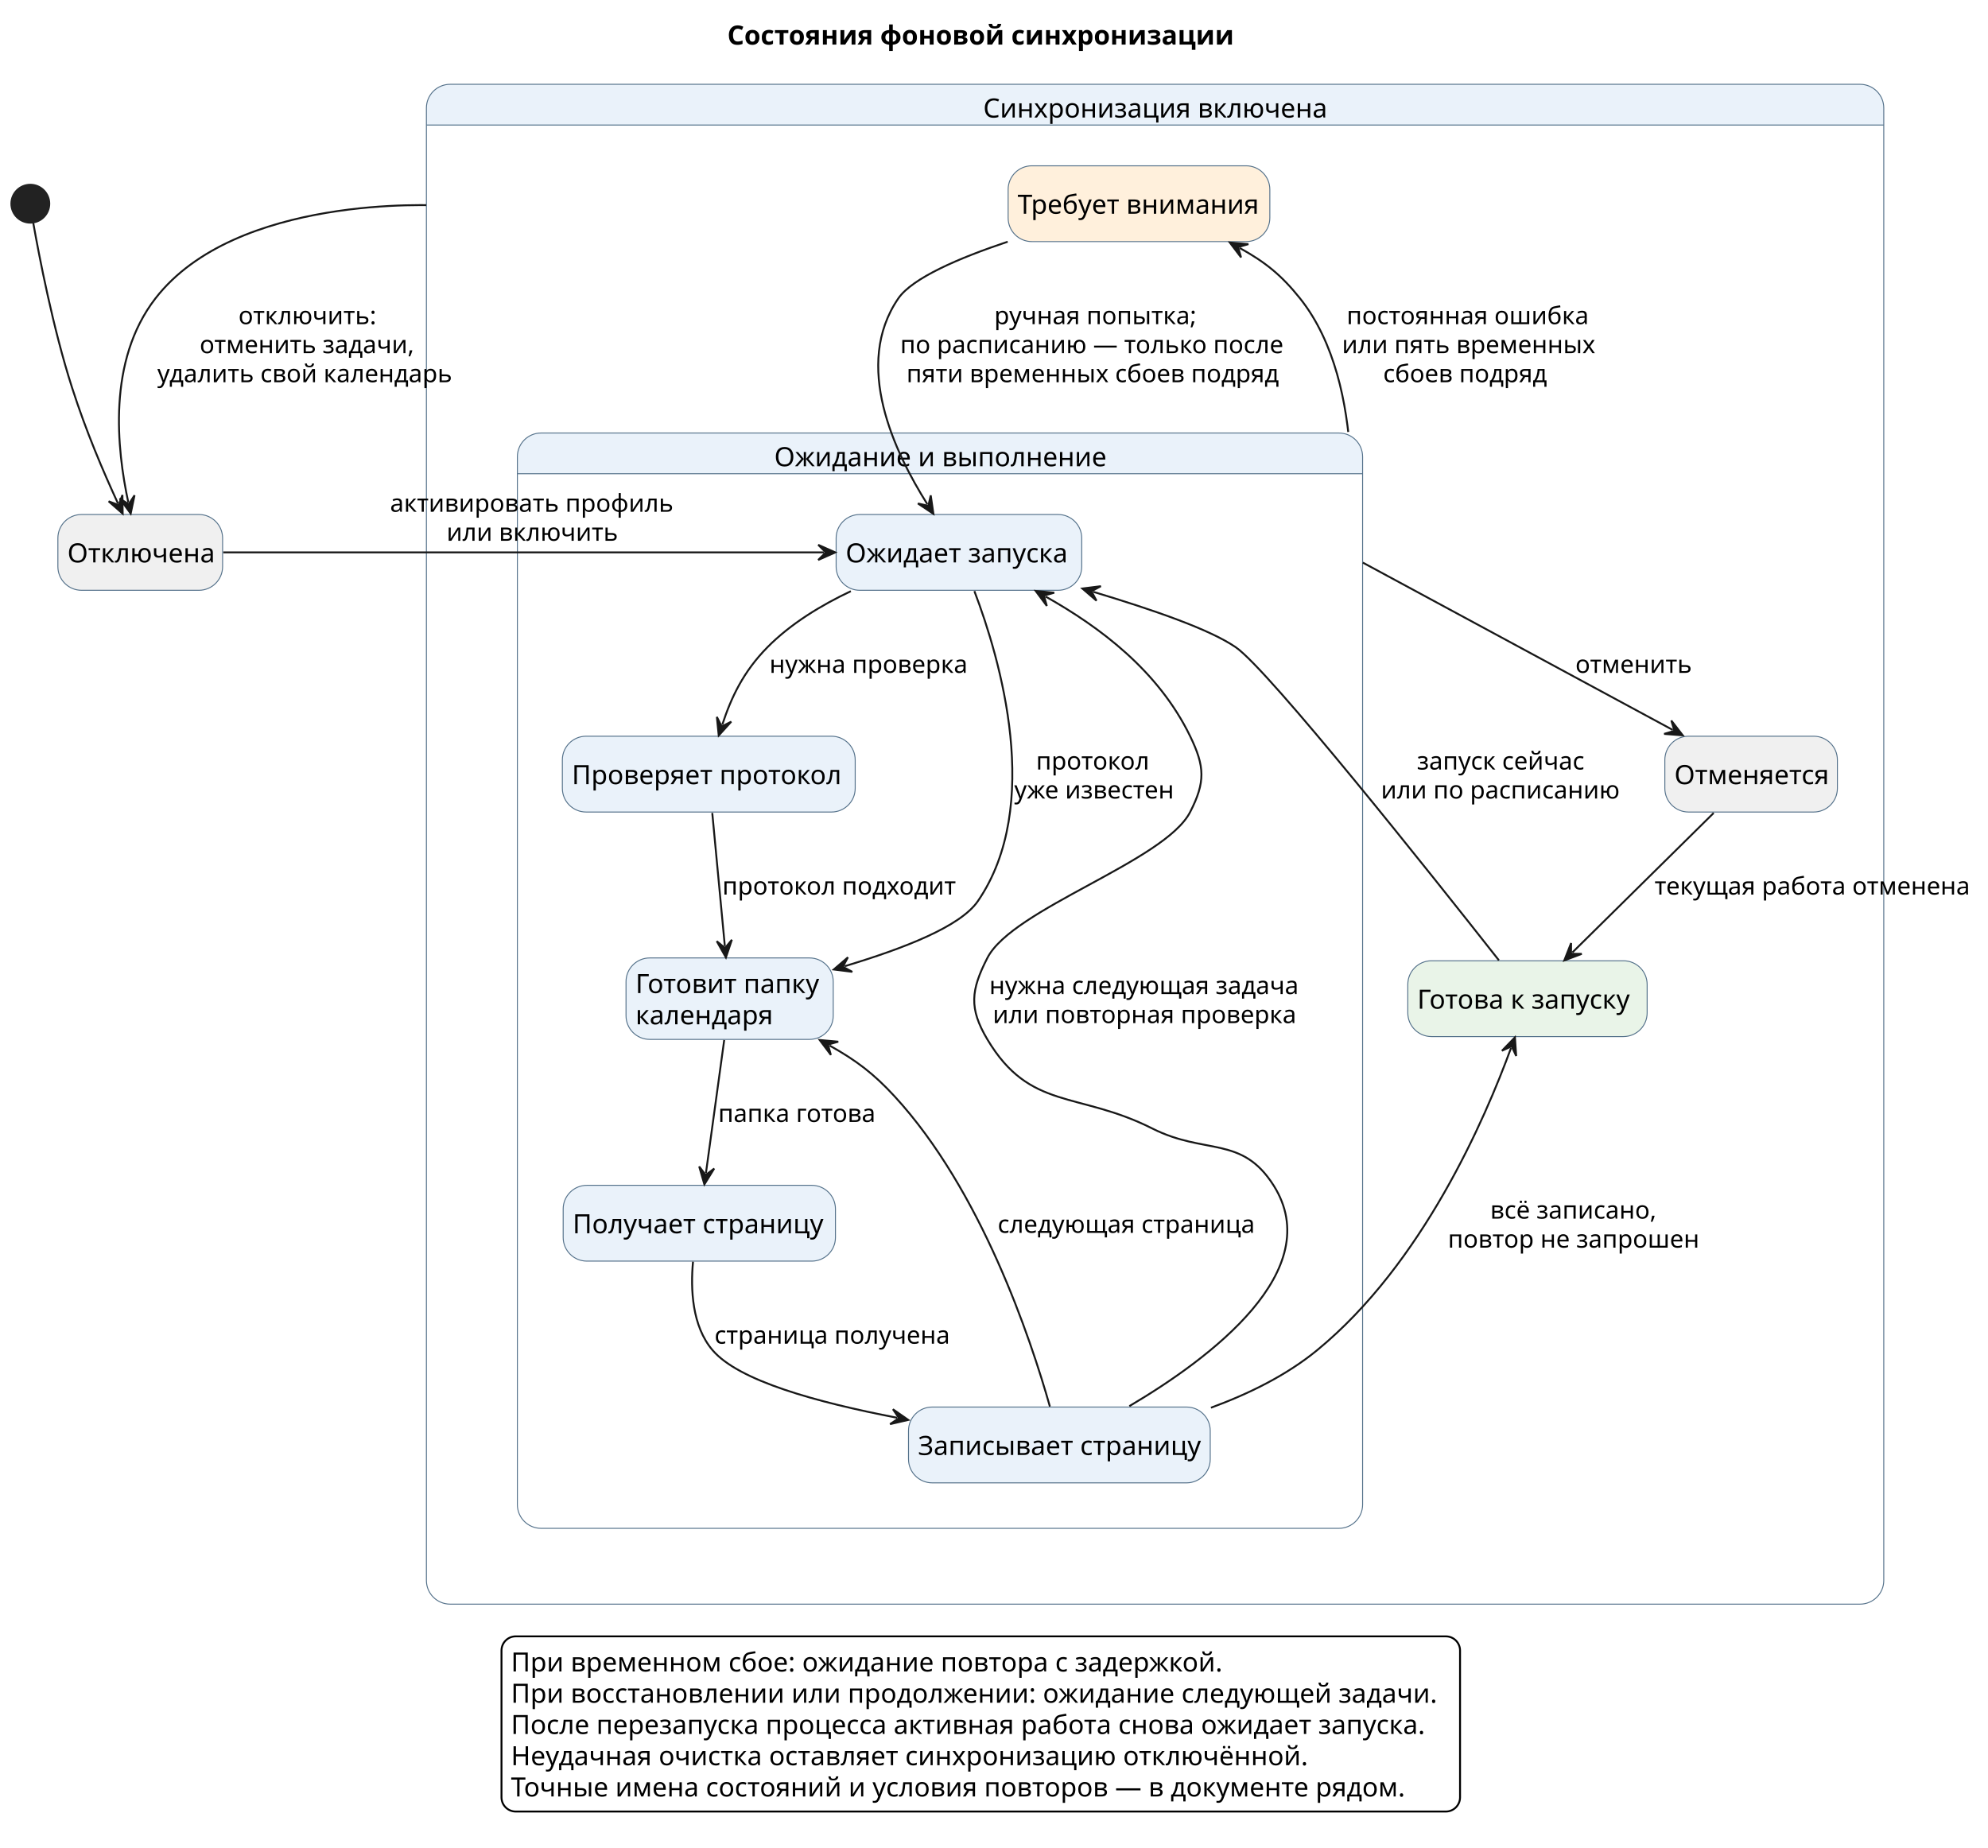
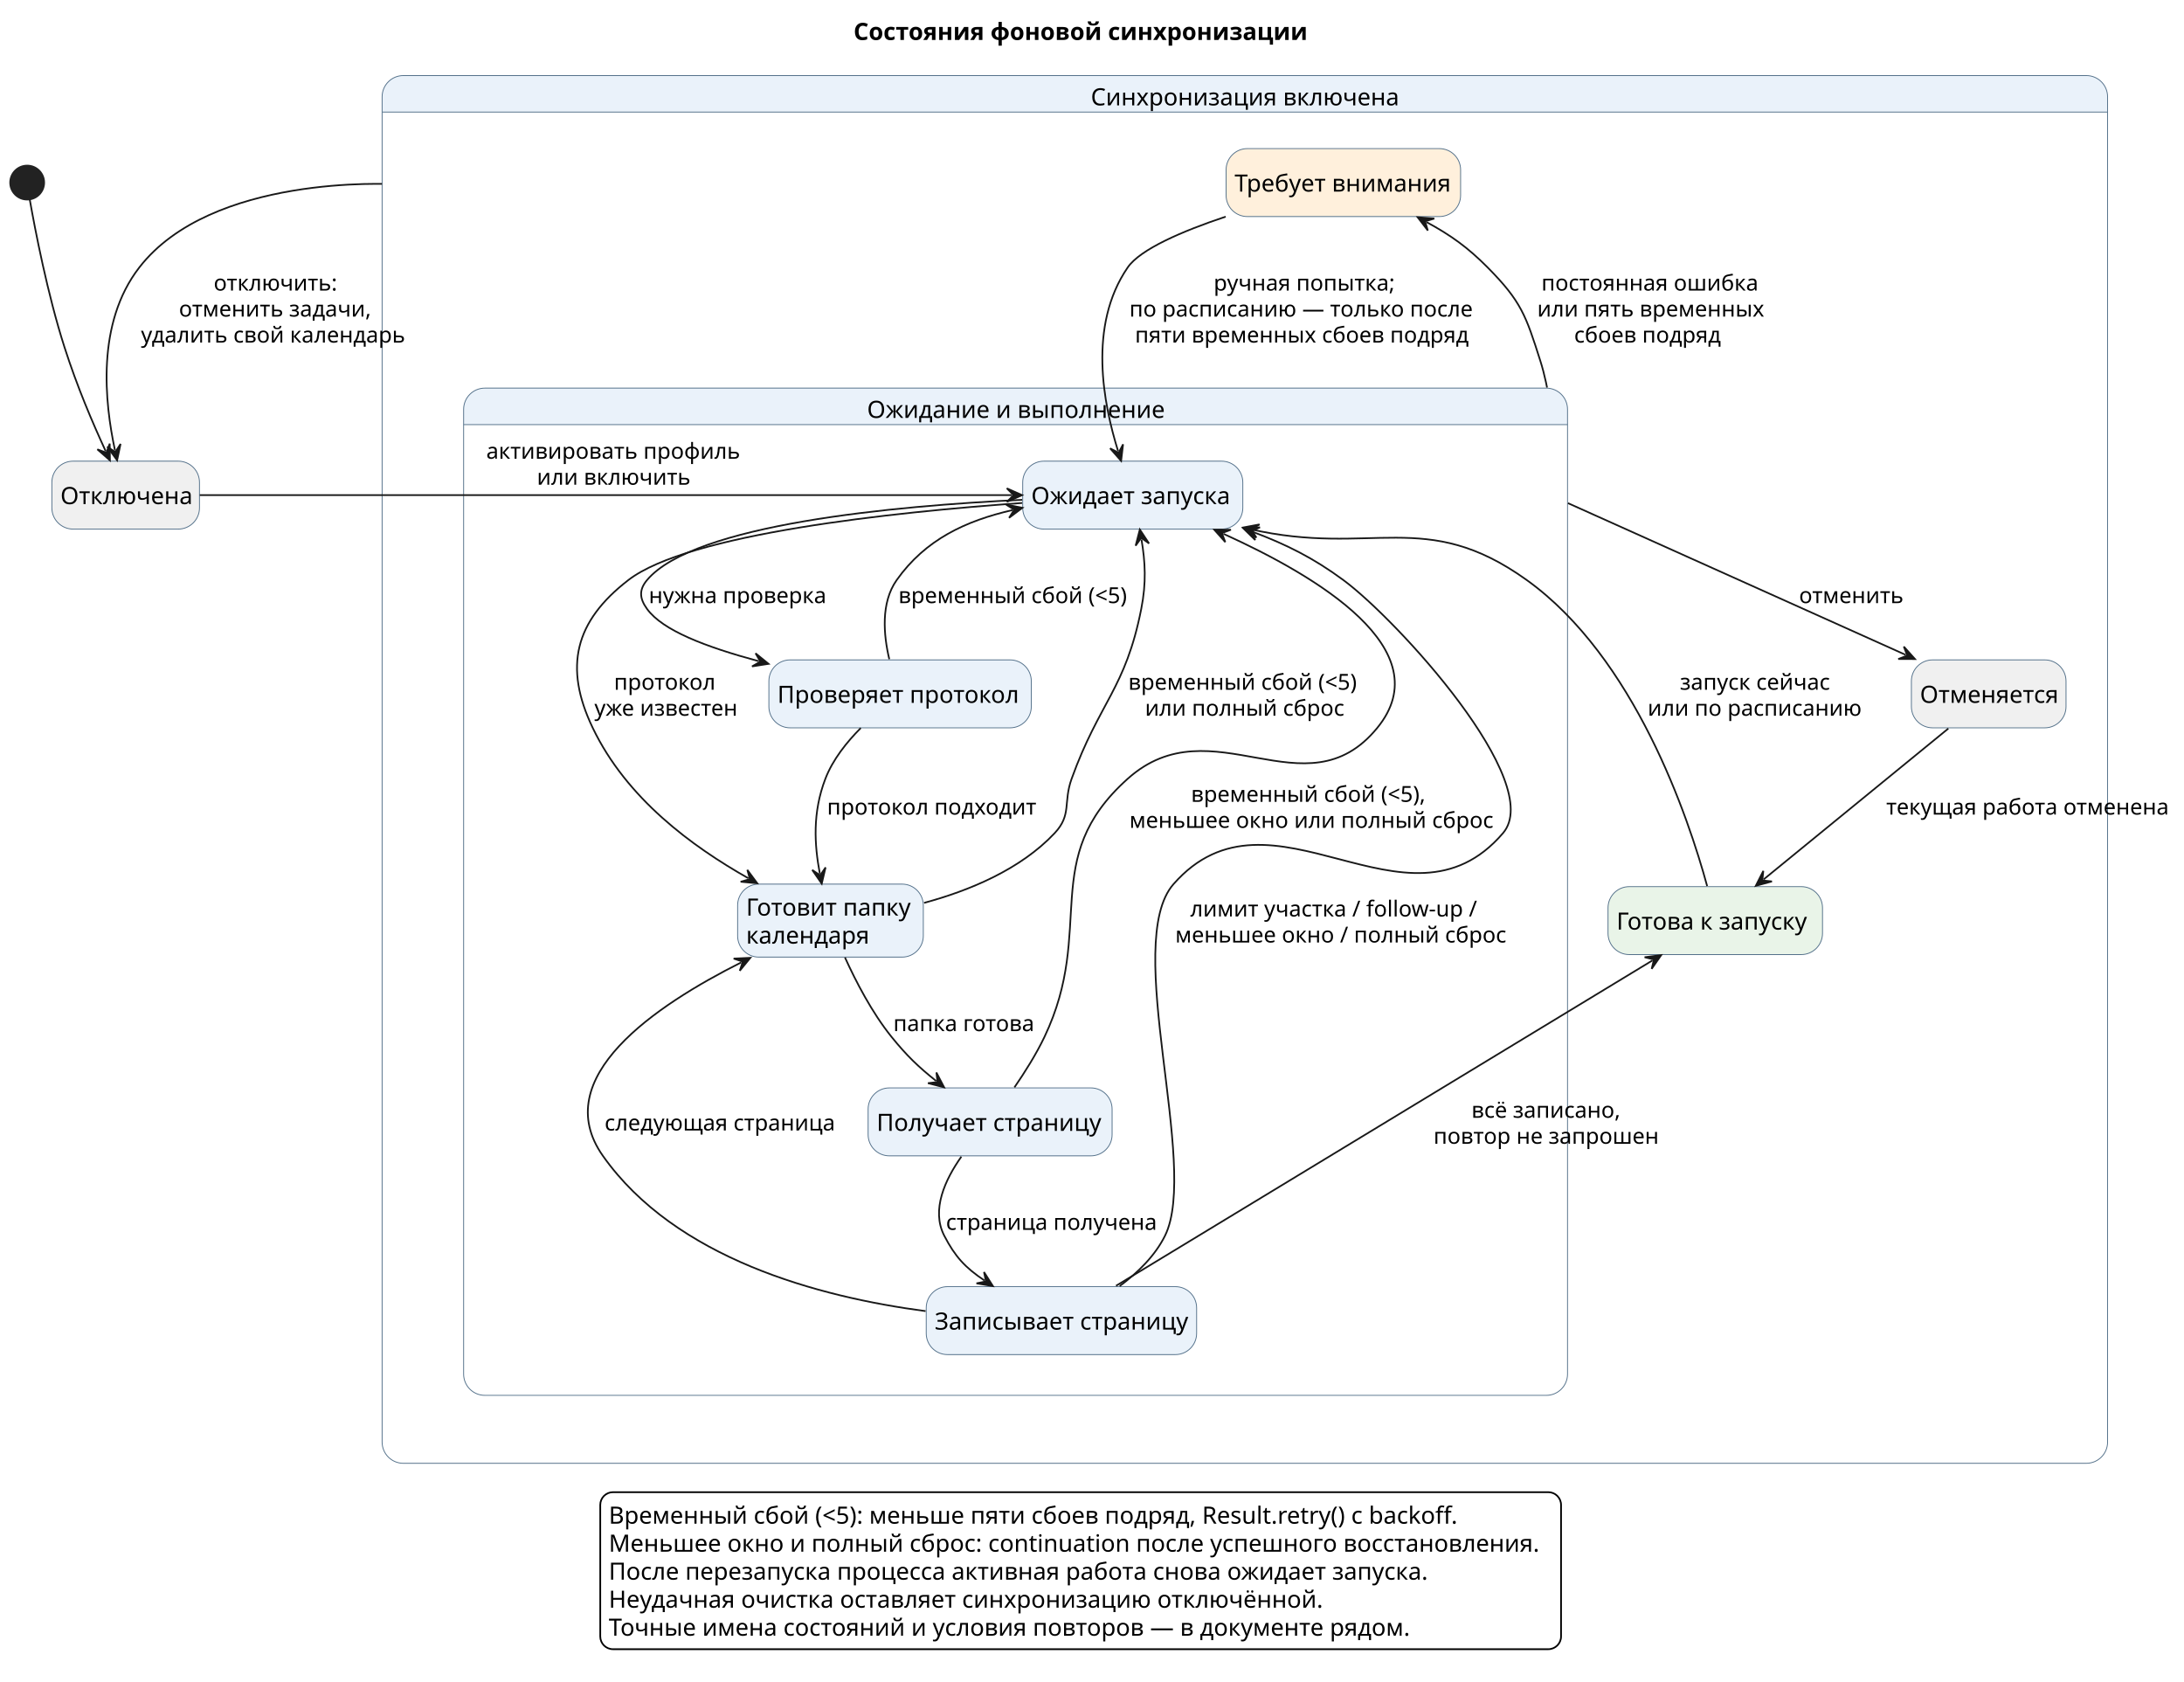
- <svg xmlns="http://www.w3.org/2000/svg" contentStyleType="text/css" data-diagram-type="STATE" height="975px" preserveAspectRatio="none" style="width:1049px;height:975px;background:#FFFFFF;" version="1.1" viewBox="0 0 1049 975" width="1049px" zoomAndPan="magnify">
+ <svg xmlns="http://www.w3.org/2000/svg" contentStyleType="text/css" data-diagram-type="STATE" height="990px" preserveAspectRatio="none" style="width:1286px;height:990px;background:#FFFFFF;" version="1.1" viewBox="0 0 1286 990" width="1286px" zoomAndPan="magnify">
  <defs />
  <g>
    <g class="title" data-source-line="1">
-       <text fill="#000000" font-family="sans-serif" font-size="14" font-weight="bold" lengthAdjust="spacing" textLength="267.483" x="383.777" y="23.535">Состояния фоновой синхронизации</text>
+       <text fill="#000000" font-family="sans-serif" font-size="14" font-weight="bold" lengthAdjust="spacing" textLength="267.483" x="502.577" y="23.535">Состояния фоновой синхронизации</text>
    </g>
    <g class="cluster" data-entity="Enabled" data-source-line="10" data-uid="ent0003" id="cluster_Enabled">
-       <path d="M237.5,44.488 L981.5,44.488 A12.5,12.5 0 0 1 994,56.988 L994,65.977 L225,65.977 L225,56.988 A12.5,12.5 0 0 1 237.5,44.488" fill="#EAF2FA" />
-       <rect fill="none" height="801.98" rx="12.5" ry="12.5" style="stroke:#54718A;stroke-width:0.5;" width="769" x="225" y="44.488" />
-       <line style="stroke:#54718A;stroke-width:0.5;" x1="225" x2="994" y1="65.977" y2="65.977" />
-       <text fill="#000000" font-family="sans-serif" font-size="14" lengthAdjust="spacing" textLength="181.405" x="518.797" y="62.023">Синхронизация включена</text>
+       <path d="M237.5,44.488 L1228.5,44.488 A12.5,12.5 0 0 1 1241,56.988 L1241,65.977 L225,65.977 L225,56.988 A12.5,12.5 0 0 1 237.5,44.488" fill="#EAF2FA" />
+       <rect fill="none" height="816.98" rx="12.5" ry="12.5" style="stroke:#54718A;stroke-width:0.5;" width="1016" x="225" y="44.488" />
+       <line style="stroke:#54718A;stroke-width:0.5;" x1="225" x2="1241" y1="65.977" y2="65.977" />
+       <text fill="#000000" font-family="sans-serif" font-size="14" lengthAdjust="spacing" textLength="181.405" x="642.297" y="62.023">Синхронизация включена</text>
    </g>
    <g class="cluster" data-entity="Active" data-source-line="14" data-uid="ent0007" id="cluster_Active">
-       <path d="M285.5,228.488 L706.5,228.488 A12.5,12.5 0 0 1 719,240.988 L719,249.977 L273,249.977 L273,240.988 A12.5,12.5 0 0 1 285.5,228.488" fill="#EAF2FA" />
-       <rect fill="none" height="577.98" rx="12.5" ry="12.5" style="stroke:#54718A;stroke-width:0.5;" width="446" x="273" y="228.488" />
-       <line style="stroke:#54718A;stroke-width:0.5;" x1="273" x2="719" y1="249.977" y2="249.977" />
-       <text fill="#000000" font-family="sans-serif" font-size="14" lengthAdjust="spacing" textLength="174.918" x="408.541" y="246.023">Ожидание и выполнение</text>
+       <path d="M285.5,228.488 L910.5,228.488 A12.5,12.5 0 0 1 923,240.988 L923,249.977 L273,249.977 L273,240.988 A12.5,12.5 0 0 1 285.5,228.488" fill="#EAF2FA" />
+       <rect fill="none" height="592.98" rx="12.5" ry="12.5" style="stroke:#54718A;stroke-width:0.5;" width="650" x="273" y="228.488" />
+       <line style="stroke:#54718A;stroke-width:0.5;" x1="273" x2="923" y1="249.977" y2="249.977" />
+       <text fill="#000000" font-family="sans-serif" font-size="14" lengthAdjust="spacing" textLength="174.918" x="510.541" y="246.023">Ожидание и выполнение</text>
    </g>
-     <rect fill="#E9F4E8" height="40" rx="12.5" ry="12.5" style="stroke:#54718A;stroke-width:0.5;" width="126.293" x="742.85" y="506.978" />
-     <text fill="#000000" font-family="sans-serif" font-size="14" lengthAdjust="spacing" textLength="116.293" x="747.85" y="532.269">Готова к запуску</text>
-     <rect fill="#FFF0DC" height="40" rx="12.5" ry="12.5" style="stroke:#54718A;stroke-width:0.5;" width="138.085" x="531.96" y="87.488" />
-     <text fill="#000000" font-family="sans-serif" font-size="14" lengthAdjust="spacing" textLength="128.085" x="536.96" y="112.779">Требует внимания</text>
-     <rect fill="#F0F0F0" height="40" rx="12.5" ry="12.5" style="stroke:#54718A;stroke-width:0.5;" width="91.047" x="878.48" y="388.488" />
-     <text fill="#000000" font-family="sans-serif" font-size="14" lengthAdjust="spacing" textLength="81.047" x="883.48" y="413.779">Отменяется</text>
-     <rect fill="#EAF2FA" height="40" rx="12.5" ry="12.5" style="stroke:#54718A;stroke-width:0.5;" width="129.602" x="441.2" y="271.488" />
-     <text fill="#000000" font-family="sans-serif" font-size="14" lengthAdjust="spacing" textLength="119.602" x="446.2" y="296.779">Ожидает запуска</text>
-     <rect fill="#EAF2FA" height="40" rx="12.5" ry="12.5" style="stroke:#54718A;stroke-width:0.5;" width="154.519" x="296.74" y="388.488" />
-     <text fill="#000000" font-family="sans-serif" font-size="14" lengthAdjust="spacing" textLength="144.519" x="301.74" y="413.779">Проверяет протокол</text>
-     <rect fill="#EAF2FA" height="42.977" rx="12.5" ry="12.5" style="stroke:#54718A;stroke-width:0.5;" width="109.34" x="330.33" y="505.488" />
-     <text fill="#000000" font-family="sans-serif" font-size="14" lengthAdjust="spacing" textLength="99.34" x="335.33" y="524.023">Готовит папку</text>
-     <text fill="#000000" font-family="sans-serif" font-size="14" lengthAdjust="spacing" textLength="73.657" x="335.33" y="540.512">календаря</text>
-     <rect fill="#EAF2FA" height="40" rx="12.5" ry="12.5" style="stroke:#54718A;stroke-width:0.5;" width="143.67" x="297.17" y="625.468" />
-     <text fill="#000000" font-family="sans-serif" font-size="14" lengthAdjust="spacing" textLength="133.67" x="302.17" y="650.759">Получает страницу</text>
-     <rect fill="#EAF2FA" height="40" rx="12.5" ry="12.5" style="stroke:#54718A;stroke-width:0.5;" width="159.215" x="479.39" y="742.468" />
-     <text fill="#000000" font-family="sans-serif" font-size="14" lengthAdjust="spacing" textLength="149.215" x="484.39" y="767.759">Записывает страницу</text>
+     <rect fill="#E9F4E8" height="40" rx="12.5" ry="12.5" style="stroke:#54718A;stroke-width:0.5;" width="126.293" x="946.85" y="521.978" />
+     <text fill="#000000" font-family="sans-serif" font-size="14" lengthAdjust="spacing" textLength="116.293" x="951.85" y="547.269">Готова к запуску</text>
+     <rect fill="#FFF0DC" height="40" rx="12.5" ry="12.5" style="stroke:#54718A;stroke-width:0.5;" width="138.085" x="721.96" y="87.488" />
+     <text fill="#000000" font-family="sans-serif" font-size="14" lengthAdjust="spacing" textLength="128.085" x="726.96" y="112.779">Требует внимания</text>
+     <rect fill="#F0F0F0" height="40" rx="12.5" ry="12.5" style="stroke:#54718A;stroke-width:0.5;" width="91.047" x="1125.48" y="388.488" />
+     <text fill="#000000" font-family="sans-serif" font-size="14" lengthAdjust="spacing" textLength="81.047" x="1130.48" y="413.779">Отменяется</text>
+     <rect fill="#EAF2FA" height="40" rx="12.5" ry="12.5" style="stroke:#54718A;stroke-width:0.5;" width="129.602" x="602.2" y="271.488" />
+     <text fill="#000000" font-family="sans-serif" font-size="14" lengthAdjust="spacing" textLength="119.602" x="607.2" y="296.779">Ожидает запуска</text>
+     <rect fill="#EAF2FA" height="40" rx="12.5" ry="12.5" style="stroke:#54718A;stroke-width:0.5;" width="154.519" x="452.74" y="388.488" />
+     <text fill="#000000" font-family="sans-serif" font-size="14" lengthAdjust="spacing" textLength="144.519" x="457.74" y="413.779">Проверяет протокол</text>
+     <rect fill="#EAF2FA" height="42.977" rx="12.5" ry="12.5" style="stroke:#54718A;stroke-width:0.5;" width="109.34" x="434.33" y="520.488" />
+     <text fill="#000000" font-family="sans-serif" font-size="14" lengthAdjust="spacing" textLength="99.34" x="439.33" y="539.023">Готовит папку</text>
+     <text fill="#000000" font-family="sans-serif" font-size="14" lengthAdjust="spacing" textLength="73.657" x="439.33" y="555.512">календаря</text>
+     <rect fill="#EAF2FA" height="40" rx="12.5" ry="12.5" style="stroke:#54718A;stroke-width:0.5;" width="143.67" x="511.17" y="640.468" />
+     <text fill="#000000" font-family="sans-serif" font-size="14" lengthAdjust="spacing" textLength="133.67" x="516.17" y="665.759">Получает страницу</text>
+     <rect fill="#EAF2FA" height="40" rx="12.5" ry="12.5" style="stroke:#54718A;stroke-width:0.5;" width="159.215" x="545.39" y="757.468" />
+     <text fill="#000000" font-family="sans-serif" font-size="14" lengthAdjust="spacing" textLength="149.215" x="550.39" y="782.759">Записывает страницу</text>
    <rect fill="#F0F0F0" height="40" rx="12.5" ry="12.5" style="stroke:#54718A;stroke-width:0.5;" width="86.918" x="30.54" y="271.488" />
    <text fill="#000000" font-family="sans-serif" font-size="14" lengthAdjust="spacing" textLength="76.918" x="35.54" y="296.779">Отключена</text>
    <ellipse cx="16" cy="107.488" fill="#222222" rx="10" ry="10" style="stroke:#222222;stroke-width:1;" />
    <g class="link" data-entity-1="QUEUED" data-entity-2="DISCOVERING_PROTOCOL" data-source-line="21" data-uid="lnk2" id="link_QUEUED_DISCOVERING_PROTOCOL">
-       <path d="M448.96,311.958 C433.29,319.358 417.26,329.078 405,341.488 C392.19,354.458 385.856,368.029 381.126,382.399" fill="none" id="QUEUED-to-DISCOVERING_PROTOCOL" style="stroke:#181818;stroke-width:1;" />
-       <polygon fill="#181818" points="379.25,388.098,385.863,380.8,380.813,383.349,378.264,378.299,379.25,388.098" style="stroke:#181818;stroke-width:1;" />
-       <text fill="#000000" font-family="sans-serif" font-size="13" lengthAdjust="spacing" textLength="105.035" x="406" y="355.057">нужна проверка</text>
+       <path d="M601.87,294.248 C526.36,297.828 408.68,308.658 381,341.488 C376.13,347.268 376.57,352.368 381,358.488 C390.18,371.178 415.388,380.784 446.748,389.254" fill="none" id="QUEUED-to-DISCOVERING_PROTOCOL" style="stroke:#181818;stroke-width:1;" />
+       <polygon fill="#181818" points="452.54,390.818,444.894,384.61,447.713,389.515,442.808,392.333,452.54,390.818" style="stroke:#181818;stroke-width:1;" />
+       <text fill="#000000" font-family="sans-serif" font-size="13" lengthAdjust="spacing" textLength="105.035" x="382" y="355.057">нужна проверка</text>
+     </g>
+     <g class="link" data-entity-1="DISCOVERING_PROTOCOL" data-entity-2="QUEUED" data-source-line="27" data-uid="lnk8" id="link_DISCOVERING_PROTOCOL_QUEUED">
+       <path d="M523.64,388.088 C520.26,373.898 518.53,354.868 528,341.488 C544.93,317.578 568.672,306.6 596.212,300.28" fill="none" id="DISCOVERING_PROTOCOL-to-QUEUED" style="stroke:#181818;stroke-width:1;" />
+       <polygon fill="#181818" points="602.06,298.938,592.393,297.053,597.187,300.057,594.183,304.85,602.06,298.938" style="stroke:#181818;stroke-width:1;" />
+       <text fill="#000000" font-family="sans-serif" font-size="13" lengthAdjust="spacing" textLength="138.538" x="529" y="355.057">временный сбой (&lt;5)</text>
    </g>
    <g class="link" data-entity-1="QUEUED" data-entity-2="DISCOVERING_FOLDERS" data-source-line="22" data-uid="lnk3" id="link_QUEUED_DISCOVERING_FOLDERS">
-       <path d="M514.15,311.918 C527.78,347.778 550.48,425.248 516,475.488 C506.79,488.908 477.305,500.327 445.705,509.848" fill="none" id="QUEUED-to-DISCOVERING_FOLDERS" style="stroke:#181818;stroke-width:1;" />
-       <polygon fill="#181818" points="439.96,511.578,449.731,512.812,444.748,510.136,447.424,505.152,439.96,511.578" style="stroke:#181818;stroke-width:1;" />
-       <text fill="#000000" font-family="sans-serif" font-size="13" lengthAdjust="spacing" textLength="61.648" x="546.701" y="406.057">протокол</text>
-       <text fill="#000000" font-family="sans-serif" font-size="13" lengthAdjust="spacing" textLength="84.69" x="535.18" y="421.367">уже известен</text>
+       <path d="M601.88,296.108 C525.66,301.538 405.33,314.238 370,341.488 C338.5,365.788 331.81,392.618 349,428.488 C368.95,470.108 407.397,498.245 440.697,517.075" fill="none" id="QUEUED-to-DISCOVERING_FOLDERS" style="stroke:#181818;stroke-width:1;" />
+       <polygon fill="#181818" points="445.92,520.028,440.055,512.116,441.568,517.567,436.117,519.08,445.92,520.028" style="stroke:#181818;stroke-width:1;" />
+       <text fill="#000000" font-family="sans-serif" font-size="13" lengthAdjust="spacing" textLength="61.648" x="361.521" y="406.057">протокол</text>
+       <text fill="#000000" font-family="sans-serif" font-size="13" lengthAdjust="spacing" textLength="84.69" x="350" y="421.367">уже известен</text>
+     </g>
+     <g class="link" data-entity-1="DISCOVERING_FOLDERS" data-entity-2="QUEUED" data-source-line="28" data-uid="lnk9" id="link_DISCOVERING_FOLDERS_QUEUED">
+       <path d="M544.11,531.538 C570.58,524.388 600.84,511.948 621,490.488 C631.2,479.628 625.95,472.508 631,458.488 C647.29,413.298 662.71,405.618 672,358.488 C675.07,342.928 674.357,330.887 672.147,317.637" fill="none" id="DISCOVERING_FOLDERS-to-QUEUED" style="stroke:#181818;stroke-width:1;" />
+       <polygon fill="#181818" points="671.16,311.718,668.695,321.254,671.983,316.65,676.586,319.938,671.16,311.718" style="stroke:#181818;stroke-width:1;" />
+       <text fill="#000000" font-family="sans-serif" font-size="13" lengthAdjust="spacing" textLength="138.538" x="664.36" y="406.057">временный сбой (&lt;5)</text>
+       <text fill="#000000" font-family="sans-serif" font-size="13" lengthAdjust="spacing" textLength="118.841" x="674.208" y="421.367">или полный сброс</text>
    </g>
    <g class="link" data-entity-1="DISCOVERING_PROTOCOL" data-entity-2="DISCOVERING_FOLDERS" data-source-line="23" data-uid="lnk4" id="link_DISCOVERING_PROTOCOL_DISCOVERING_FOLDERS">
-       <path d="M375.84,428.988 C377.84,450.108 380.436,477.675 382.476,499.265" fill="none" id="DISCOVERING_PROTOCOL-to-DISCOVERING_FOLDERS" style="stroke:#181818;stroke-width:1;" />
-       <polygon fill="#181818" points="383.04,505.238,386.176,495.902,382.57,500.26,378.211,496.654,383.04,505.238" style="stroke:#181818;stroke-width:1;" />
-       <text fill="#000000" font-family="sans-serif" font-size="13" lengthAdjust="spacing" textLength="129.886" x="381.16" y="472.057">протокол подходит</text>
+       <path d="M506.85,428.588 C498.62,436.828 490.34,447.178 486,458.488 C478.36,478.428 479.519,497.212 482.749,514.352" fill="none" id="DISCOVERING_PROTOCOL-to-DISCOVERING_FOLDERS" style="stroke:#181818;stroke-width:1;" />
+       <polygon fill="#181818" points="483.86,520.248,486.124,510.663,482.934,515.335,478.262,512.145,483.86,520.248" style="stroke:#181818;stroke-width:1;" />
+       <text fill="#000000" font-family="sans-serif" font-size="13" lengthAdjust="spacing" textLength="129.886" x="487" y="479.557">протокол подходит</text>
    </g>
    <g class="link" data-entity-1="DISCOVERING_FOLDERS" data-entity-2="DOWNLOADING" data-source-line="24" data-uid="lnk5" id="link_DISCOVERING_FOLDERS_DOWNLOADING">
-       <path d="M382.14,548.808 C379.17,570.398 375.385,597.954 372.495,619.044" fill="none" id="DISCOVERING_FOLDERS-to-DOWNLOADING" style="stroke:#181818;stroke-width:1;" />
-       <polygon fill="#181818" points="371.68,624.988,376.865,616.615,372.359,620.035,368.939,615.529,371.68,624.988" style="stroke:#181818;stroke-width:1;" />
-       <text fill="#000000" font-family="sans-serif" font-size="13" lengthAdjust="spacing" textLength="84.887" x="378.96" y="592.037">папка готова</text>
+       <path d="M497.55,563.688 C503.92,577.718 513.48,596.218 525,610.468 C533.87,621.438 540.754,628.064 551.244,636.404" fill="none" id="DISCOVERING_FOLDERS-to-DOWNLOADING" style="stroke:#181818;stroke-width:1;" />
+       <polygon fill="#181818" points="555.94,640.138,551.385,631.406,552.026,637.027,546.406,637.668,555.94,640.138" style="stroke:#181818;stroke-width:1;" />
+       <text fill="#000000" font-family="sans-serif" font-size="13" lengthAdjust="spacing" textLength="84.887" x="526" y="607.037">папка готова</text>
    </g>
    <g class="link" data-entity-1="DOWNLOADING" data-entity-2="APPLYING" data-source-line="25" data-uid="lnk6" id="link_DOWNLOADING_APPLYING">
-       <path d="M365.68,665.768 C364.34,680.278 365.14,699.768 376,712.468 C389.84,728.658 430.619,739.871 473.359,748.121" fill="none" id="DOWNLOADING-to-APPLYING" style="stroke:#181818;stroke-width:1;" />
-       <polygon fill="#181818" points="479.25,749.258,471.171,743.625,474.341,748.311,469.655,751.48,479.25,749.258" style="stroke:#181818;stroke-width:1;" />
-       <text fill="#000000" font-family="sans-serif" font-size="13" lengthAdjust="spacing" textLength="124.655" x="377" y="709.037">страница получена</text>
+       <path d="M566.08,680.928 C556.62,694.298 548.16,712.288 556,727.468 C562.34,739.738 568.326,746.283 579.696,753.853" fill="none" id="DOWNLOADING-to-APPLYING" style="stroke:#181818;stroke-width:1;" />
+       <polygon fill="#181818" points="584.69,757.178,579.415,748.861,580.528,754.407,574.982,755.52,584.69,757.178" style="stroke:#181818;stroke-width:1;" />
+       <text fill="#000000" font-family="sans-serif" font-size="13" lengthAdjust="spacing" textLength="124.655" x="557" y="724.037">страница получена</text>
    </g>
    <g class="link" data-entity-1="APPLYING" data-entity-2="DISCOVERING_FOLDERS" data-source-line="26" data-uid="lnk7" id="link_APPLYING_DISCOVERING_FOLDERS">
-       <path d="M553.99,742.188 C543.82,706.248 517.76,628.148 472,578.468 C461,566.518 451.75,559.521 437.75,551.711" fill="none" id="APPLYING-to-DISCOVERING_FOLDERS" style="stroke:#181818;stroke-width:1;" />
-       <polygon fill="#181818" points="432.51,548.788,438.421,556.666,436.877,551.224,442.318,549.68,432.51,548.788" style="stroke:#181818;stroke-width:1;" />
-       <text fill="#000000" font-family="sans-serif" font-size="13" lengthAdjust="spacing" textLength="137.693" x="526.43" y="650.537">следующая страница</text>
+       <path d="M545.01,771.878 C481.91,763.538 397.67,740.928 355,680.468 C322.52,634.448 385.959,591.963 436.479,566.573" fill="none" id="APPLYING-to-DISCOVERING_FOLDERS" style="stroke:#181818;stroke-width:1;" />
+       <polygon fill="#181818" points="441.84,563.878,432.002,564.346,437.373,566.124,435.595,571.494,441.84,563.878" style="stroke:#181818;stroke-width:1;" />
+       <text fill="#000000" font-family="sans-serif" font-size="13" lengthAdjust="spacing" textLength="137.693" x="356" y="665.537">следующая страница</text>
    </g>
-     <g class="link" data-entity-1="APPLYING" data-entity-2="QUEUED" data-source-line="27" data-uid="lnk8" id="link_APPLYING_QUEUED">
-       <path d="M595.92,741.988 C638.87,716.638 700.49,670.288 672,625.468 C655.15,598.958 636.05,609.608 608,595.468 C568.75,575.688 543.51,586.218 521,548.468 C511.22,532.058 512.29,522.488 521,505.488 C534.36,479.418 614.64,454.558 628,428.488 C636.11,412.668 635.77,404.488 628,388.488 C611.16,353.818 580.298,330.873 551.718,314.773" fill="none" id="APPLYING-to-QUEUED" style="stroke:#181818;stroke-width:1;" />
-       <polygon fill="#181818" points="546.49,311.828,552.368,319.731,550.846,314.282,556.295,312.76,546.49,311.828" style="stroke:#181818;stroke-width:1;" />
-       <text fill="#000000" font-family="sans-serif" font-size="13" lengthAdjust="spacing" textLength="164.563" x="522" y="524.547">нужна следующая задача</text>
-       <text fill="#000000" font-family="sans-serif" font-size="13" lengthAdjust="spacing" textLength="160.856" x="523.854" y="539.857">или повторная проверка</text>
+     <g class="link" data-entity-1="DOWNLOADING" data-entity-2="QUEUED" data-source-line="29" data-uid="lnk10" id="link_DOWNLOADING_QUEUED">
+       <path d="M597.33,640.148 C603.36,631.398 610.1,620.738 615,610.468 C645.56,546.418 611.12,505.828 664,458.488 C713.68,414.018 768.83,480.138 811,428.488 C848.52,382.548 775.556,339.243 720.406,314.273" fill="none" id="DOWNLOADING-to-QUEUED" style="stroke:#181818;stroke-width:1;" />
+       <polygon fill="#181818" points="714.94,311.798,721.489,319.154,719.495,313.861,724.789,311.866,714.94,311.798" style="stroke:#181818;stroke-width:1;" />
+       <text fill="#000000" font-family="sans-serif" font-size="13" lengthAdjust="spacing" textLength="142.651" x="701.305" y="472.057">временный сбой (&lt;5),</text>
+       <text fill="#000000" font-family="sans-serif" font-size="13" lengthAdjust="spacing" textLength="215.262" x="665" y="487.367">меньшее окно или полный сброс</text>
    </g>
-     <g class="link" data-entity-1="IDLE" data-entity-2="QUEUED" data-source-line="29" data-uid="lnk9" id="link_IDLE_QUEUED">
-       <path d="M790.92,506.738 C755.65,461.908 669.44,353.408 652,341.488 C638.26,332.098 609.095,321.987 576.865,312.287" fill="none" id="IDLE-to-QUEUED" style="stroke:#181818;stroke-width:1;" />
-       <polygon fill="#181818" points="571.12,310.558,578.585,316.982,575.908,311.999,580.891,309.322,571.12,310.558" style="stroke:#181818;stroke-width:1;" />
-       <text fill="#000000" font-family="sans-serif" font-size="13" lengthAdjust="spacing" textLength="89.293" x="747.692" y="406.057">запуск сейчас</text>
-       <text fill="#000000" font-family="sans-serif" font-size="13" lengthAdjust="spacing" textLength="127.296" x="728.69" y="421.367">или по расписанию</text>
+     <g class="link" data-entity-1="APPLYING" data-entity-2="QUEUED" data-source-line="30" data-uid="lnk11" id="link_APPLYING_QUEUED">
+       <path d="M659.28,757.148 C669.78,749.378 680.1,739.398 686,727.468 C706.39,686.228 660.64,555.058 691,520.488 C748.58,454.938 828.22,556.728 885,490.488 C910.48,460.768 822.51,364.718 791,341.488 C773.48,328.578 757.726,320.66 737.696,313.13" fill="none" id="APPLYING-to-QUEUED" style="stroke:#181818;stroke-width:1;" />
+       <polygon fill="#181818" points="732.08,311.018,739.097,317.93,736.76,312.778,741.912,310.441,732.08,311.018" style="stroke:#181818;stroke-width:1;" />
+       <text fill="#000000" font-family="sans-serif" font-size="13" lengthAdjust="spacing" textLength="180.439" x="700.858" y="539.547">лимит участка / follow-up /</text>
+       <text fill="#000000" font-family="sans-serif" font-size="13" lengthAdjust="spacing" textLength="198.155" x="692" y="554.857">меньшее окно / полный сброс</text>
    </g>
-     <g class="link" data-entity-1="BLOCKED" data-entity-2="QUEUED" data-source-line="30" data-uid="lnk10" id="link_BLOCKED_QUEUED">
-       <path d="M531.72,127.548 C506.06,136.118 481.39,146.728 474,157.488 C449.95,192.548 471.982,238.532 489.332,266.072" fill="none" id="BLOCKED-to-QUEUED" style="stroke:#181818;stroke-width:1;" />
-       <polygon fill="#181818" points="492.53,271.148,491.117,261.401,489.865,266.918,484.348,265.666,492.53,271.148" style="stroke:#181818;stroke-width:1;" />
-       <text fill="#000000" font-family="sans-serif" font-size="13" lengthAdjust="spacing" textLength="106.869" x="524.616" y="171.057">ручная попытка;</text>
-       <text fill="#000000" font-family="sans-serif" font-size="13" lengthAdjust="spacing" textLength="206.102" x="475" y="186.367">по расписанию — только после</text>
-       <text fill="#000000" font-family="sans-serif" font-size="13" lengthAdjust="spacing" textLength="199.469" x="478.317" y="201.678">пяти временных сбоев подряд</text>
+     <g class="link" data-entity-1="IDLE" data-entity-2="QUEUED" data-source-line="32" data-uid="lnk12" id="link_IDLE_QUEUED">
+       <path d="M1005.22,521.638 C994.13,481.088 962.59,387.138 899,341.488 C839.16,298.538 807.8,327.948 736,311.488 C734.67,311.188 739.158,312.252 737.808,311.932" fill="none" id="IDLE-to-QUEUED" style="stroke:#181818;stroke-width:1;" />
+       <polygon fill="#181818" points="731.97,310.548,739.805,316.516,736.835,311.702,741.65,308.732,731.97,310.548" style="stroke:#181818;stroke-width:1;" />
+       <text fill="#000000" font-family="sans-serif" font-size="13" lengthAdjust="spacing" textLength="89.293" x="989.202" y="406.057">запуск сейчас</text>
+       <text fill="#000000" font-family="sans-serif" font-size="13" lengthAdjust="spacing" textLength="127.296" x="970.2" y="421.367">или по расписанию</text>
    </g>
-     <g class="link" data-entity-1="APPLYING" data-entity-2="IDLE" data-source-line="31" data-uid="lnk11" id="link_APPLYING_IDLE">
-       <path d="M638.97,742.818 C658.71,735.598 678.8,725.768 695,712.468 C750.9,666.568 783.644,590.291 797.314,553.021" fill="none" id="APPLYING-to-IDLE" style="stroke:#181818;stroke-width:1;" />
-       <polygon fill="#181818" points="799.38,547.388,792.525,554.46,797.658,552.082,800.036,557.215,799.38,547.388" style="stroke:#181818;stroke-width:1;" />
-       <text fill="#000000" font-family="sans-serif" font-size="13" lengthAdjust="spacing" textLength="88.632" x="786.316" y="643.037">всё записано,</text>
-       <text fill="#000000" font-family="sans-serif" font-size="13" lengthAdjust="spacing" textLength="133.244" x="764.01" y="658.347">повтор не запрошен</text>
+     <g class="link" data-entity-1="BLOCKED" data-entity-2="QUEUED" data-source-line="33" data-uid="lnk13" id="link_BLOCKED_QUEUED">
+       <path d="M721.72,127.548 C696.06,136.118 671.39,146.728 664,157.488 C640.48,191.768 649.738,237.869 658.368,265.619" fill="none" id="BLOCKED-to-QUEUED" style="stroke:#181818;stroke-width:1;" />
+       <polygon fill="#181818" points="660.15,271.348,661.297,261.566,658.665,266.574,653.658,263.942,660.15,271.348" style="stroke:#181818;stroke-width:1;" />
+       <text fill="#000000" font-family="sans-serif" font-size="13" lengthAdjust="spacing" textLength="106.869" x="714.616" y="171.057">ручная попытка;</text>
+       <text fill="#000000" font-family="sans-serif" font-size="13" lengthAdjust="spacing" textLength="206.102" x="665" y="186.367">по расписанию — только после</text>
+       <text fill="#000000" font-family="sans-serif" font-size="13" lengthAdjust="spacing" textLength="199.469" x="668.317" y="201.678">пяти временных сбоев подряд</text>
    </g>
-     <g class="link" data-entity-1="Active" data-entity-2="CANCELLING" data-source-line="32" data-uid="lnk12" id="link_Active_CANCELLING">
-       <path d="M719.099,296.867 C719.597,297.136 720.116,297.416 720.656,297.707 C721.734,298.289 722.893,298.915 724.128,299.581 C726.598,300.914 729.371,302.411 732.409,304.051 C744.558,310.61 760.932,319.45 779.016,329.213 C815.185,348.741 852.915,369.113 882.65,385.168" fill="none" id="Active-to-CANCELLING" style="stroke:#181818;stroke-width:1;" />
-       <polygon fill="#181818" points="887.93,388.018,881.911,380.223,883.53,385.643,878.11,387.262,887.93,388.018" style="stroke:#181818;stroke-width:1;" />
-       <text fill="#000000" font-family="sans-serif" font-size="13" lengthAdjust="spacing" textLength="60.303" x="831.25" y="355.057">отменить</text>
+     <g class="link" data-entity-1="APPLYING" data-entity-2="IDLE" data-source-line="34" data-uid="lnk14" id="link_APPLYING_IDLE">
+       <path d="M657.14,756.978 C729.77,712.928 900.7,609.269 973.04,565.399" fill="none" id="APPLYING-to-IDLE" style="stroke:#181818;stroke-width:1;" />
+       <polygon fill="#181818" points="978.17,562.288,968.4,563.535,973.895,564.881,972.549,570.375,978.17,562.288" style="stroke:#181818;stroke-width:1;" />
+       <text fill="#000000" font-family="sans-serif" font-size="13" lengthAdjust="spacing" textLength="88.632" x="866.406" y="658.037">всё записано,</text>
+       <text fill="#000000" font-family="sans-serif" font-size="13" lengthAdjust="spacing" textLength="133.244" x="844.1" y="673.347">повтор не запрошен</text>
    </g>
-     <g class="link" data-entity-1="CANCELLING" data-entity-2="IDLE" data-source-line="33" data-uid="lnk13" id="link_CANCELLING_IDLE">
-       <path d="M904.25,428.988 C882.34,450.618 851.47,481.093 829.69,502.593" fill="none" id="CANCELLING-to-IDLE" style="stroke:#181818;stroke-width:1;" />
-       <polygon fill="#181818" points="825.42,506.808,834.635,503.332,828.978,503.296,829.015,497.639,825.42,506.808" style="stroke:#181818;stroke-width:1;" />
-       <text fill="#000000" font-family="sans-serif" font-size="13" lengthAdjust="spacing" textLength="167.978" x="873.06" y="472.057">текущая работа отменена</text>
+     <g class="link" data-entity-1="Active" data-entity-2="CANCELLING" data-source-line="35" data-uid="lnk15" id="link_Active_CANCELLING">
+       <path d="M923.271,296.204 C923.412,296.267 923.554,296.331 923.698,296.396 C924.272,296.654 924.873,296.924 925.499,297.205 C926.751,297.767 928.103,298.375 929.551,299.025 C932.446,300.326 935.72,301.797 939.324,303.417 C953.742,309.894 973.447,318.746 995.319,328.572 C1039.062,348.223 1086.002,369.309 1122.127,385.539" fill="none" id="Active-to-CANCELLING" style="stroke:#181818;stroke-width:1;" />
+       <polygon fill="#181818" points="1127.6,387.998,1121.03,380.661,1123.039,385.949,1117.751,387.959,1127.6,387.998" style="stroke:#181818;stroke-width:1;" />
+       <text fill="#000000" font-family="sans-serif" font-size="13" lengthAdjust="spacing" textLength="60.303" x="1059.33" y="355.057">отменить</text>
    </g>
-     <g class="link" data-entity-1="Active" data-entity-2="BLOCKED" data-source-line="34" data-uid="lnk14" id="link_Active_BLOCKED">
-       <path d="M711.415,227.94 C711.39,227.718 711.364,227.495 711.338,227.273 C711.234,226.383 711.125,225.491 711.01,224.596 C710.779,222.805 710.524,221.004 710.244,219.197 C709.124,211.966 707.596,204.627 705.544,197.413 C701.439,182.985 695.235,169.056 686,157.488 C676.22,145.248 667.743,138.368 654.173,130.878" fill="none" id="Active-to-BLOCKED" style="stroke:#181818;stroke-width:1;" />
-       <polygon fill="#181818" points="648.92,127.978,654.866,135.829,653.298,130.394,658.732,128.825,648.92,127.978" style="stroke:#181818;stroke-width:1;" />
-       <text fill="#000000" font-family="sans-serif" font-size="13" lengthAdjust="spacing" textLength="127.689" x="710.577" y="171.057">постоянная ошибка</text>
-       <text fill="#000000" font-family="sans-serif" font-size="13" lengthAdjust="spacing" textLength="132.602" x="708.12" y="186.367">или пять временных</text>
-       <text fill="#000000" font-family="sans-serif" font-size="13" lengthAdjust="spacing" textLength="89.147" x="729.848" y="201.678">сбоев подряд</text>
+     <g class="link" data-entity-1="CANCELLING" data-entity-2="IDLE" data-source-line="36" data-uid="lnk16" id="link_CANCELLING_IDLE">
+       <path d="M1147.24,428.888 C1116.8,453.748 1068.987,492.803 1038.497,517.703" fill="none" id="CANCELLING-to-IDLE" style="stroke:#181818;stroke-width:1;" />
+       <polygon fill="#181818" points="1033.85,521.498,1043.351,518.904,1037.723,518.336,1038.291,512.707,1033.85,521.498" style="stroke:#181818;stroke-width:1;" />
+       <text fill="#000000" font-family="sans-serif" font-size="13" lengthAdjust="spacing" textLength="167.978" x="1110.66" y="479.557">текущая работа отменена</text>
    </g>
-     <g class="link" data-entity-1=".start." data-entity-2="DISABLED" data-source-line="36" data-uid="lnk16" id="link_.start._DISABLED">
+     <g class="link" data-entity-1="Active" data-entity-2="BLOCKED" data-source-line="37" data-uid="lnk17" id="link_Active_BLOCKED">
+       <path d="M910.948,228.173 C910.738,227.1 910.518,226.03 910.287,224.965 C909.365,220.703 908.279,216.511 907,212.488 C898.5,185.748 895.75,177.428 876,157.488 C864.25,145.628 854.312,138.533 840.012,130.763" fill="none" id="Active-to-BLOCKED" style="stroke:#181818;stroke-width:1;" />
+       <polygon fill="#181818" points="834.74,127.898,840.738,135.71,839.133,130.285,844.558,128.68,834.74,127.898" style="stroke:#181818;stroke-width:1;" />
+       <text fill="#000000" font-family="sans-serif" font-size="13" lengthAdjust="spacing" textLength="127.689" x="907.606" y="171.057">постоянная ошибка</text>
+       <text fill="#000000" font-family="sans-serif" font-size="13" lengthAdjust="spacing" textLength="132.602" x="905.15" y="186.367">или пять временных</text>
+       <text fill="#000000" font-family="sans-serif" font-size="13" lengthAdjust="spacing" textLength="89.147" x="926.878" y="201.678">сбоев подряд</text>
+     </g>
+     <g class="link" data-entity-1=".start." data-entity-2="DISABLED" data-source-line="39" data-uid="lnk19" id="link_.start._DISABLED">
      <path d="M17.55,117.628 C20.6,134.868 27.96,173.238 38,204.488 C45.53,227.918 54.3,248.388 62.221,265.588" fill="none" id="*start*-to-DISABLED" style="stroke:#181818;stroke-width:1;" />
      <polygon fill="#181818" points="64.73,271.038,64.599,261.19,62.639,266.497,57.332,264.536,64.73,271.038" style="stroke:#181818;stroke-width:1;" />
    </g>
-     <g class="link" data-entity-1="DISABLED" data-entity-2="QUEUED" data-source-line="37" data-uid="lnk17" id="link_DISABLED_QUEUED">
-       <path d="M117.8,291.488 C194.06,291.488 345.57,291.488 434.74,291.488" fill="none" id="DISABLED-to-QUEUED" style="stroke:#181818;stroke-width:1;" />
-       <polygon fill="#181818" points="440.74,291.488,431.74,287.488,435.74,291.488,431.74,295.488,440.74,291.488" style="stroke:#181818;stroke-width:1;" />
-       <text fill="#000000" font-family="sans-serif" font-size="13" lengthAdjust="spacing" textLength="147.881" x="205.83" y="270.057">активировать профиль</text>
-       <text fill="#000000" font-family="sans-serif" font-size="13" lengthAdjust="spacing" textLength="88.264" x="235.639" y="285.367">или включить</text>
+     <g class="link" data-entity-1="DISABLED" data-entity-2="QUEUED" data-source-line="40" data-uid="lnk20" id="link_DISABLED_QUEUED">
+       <path d="M117.6,291.488 C220.72,291.488 474.01,291.488 595.84,291.488" fill="none" id="DISABLED-to-QUEUED" style="stroke:#181818;stroke-width:1;" />
+       <polygon fill="#181818" points="601.84,291.488,592.84,287.488,596.84,291.488,592.84,295.488,601.84,291.488" style="stroke:#181818;stroke-width:1;" />
+       <text fill="#000000" font-family="sans-serif" font-size="13" lengthAdjust="spacing" textLength="147.881" x="286.33" y="270.057">активировать профиль</text>
+       <text fill="#000000" font-family="sans-serif" font-size="13" lengthAdjust="spacing" textLength="88.264" x="316.139" y="285.367">или включить</text>
    </g>
-     <g class="link" data-entity-1="Enabled" data-entity-2="DISABLED" data-source-line="38" data-uid="lnk18" id="link_Enabled_DISABLED">
+     <g class="link" data-entity-1="Enabled" data-entity-2="DISABLED" data-source-line="41" data-uid="lnk21" id="link_Enabled_DISABLED">
      <path d="M224.914,108.249 C224.795,108.248 224.674,108.246 224.553,108.245 C223.581,108.236 222.535,108.231 221.42,108.233 C219.189,108.236 216.681,108.266 213.936,108.34 C202.954,108.633 188.176,109.615 172.171,112.318 C140.162,117.726 103.25,130.023 82,157.488 C56.52,190.418 61.663,236.931 67.703,265.121" fill="none" id="Enabled-to-DISABLED" style="stroke:#181818;stroke-width:1;" />
      <polygon fill="#181818" points="68.96,270.988,70.986,261.35,67.912,266.099,63.163,263.026,68.96,270.988" style="stroke:#181818;stroke-width:1;" />
      <text fill="#000000" font-family="sans-serif" font-size="13" lengthAdjust="spacing" textLength="71.925" x="125.793" y="171.057">отключить:</text>
      <text fill="#000000" font-family="sans-serif" font-size="13" lengthAdjust="spacing" textLength="112.823" x="105.344" y="186.367">отменить задачи,</text>
      <text fill="#000000" font-family="sans-serif" font-size="13" lengthAdjust="spacing" textLength="157.511" x="83" y="201.678">удалить свой календарь</text>
    </g>
-     <g class="legend" data-source-line="40">
-       <rect fill="none" height="92.441" rx="7.5" ry="7.5" style="stroke:#000000;stroke-width:1;" width="505.797" x="264.621" y="863.468" />
-       <text fill="#000000" font-family="sans-serif" font-size="14" lengthAdjust="spacing" textLength="383.346" x="269.621" y="882.003">При временном сбое: ожидание повтора с задержкой.</text>
-       <text fill="#000000" font-family="sans-serif" font-size="14" lengthAdjust="spacing" textLength="495.797" x="269.621" y="898.492">При восстановлении или продолжении: ожидание следующей задачи.</text>
-       <text fill="#000000" font-family="sans-serif" font-size="14" lengthAdjust="spacing" textLength="492.55" x="269.621" y="914.98">После перезапуска процесса активная работа снова ожидает запуска.</text>
-       <text fill="#000000" font-family="sans-serif" font-size="14" lengthAdjust="spacing" textLength="423.548" x="269.621" y="931.468">Неудачная очистка оставляет синхронизацию отключённой.</text>
-       <text fill="#000000" font-family="sans-serif" font-size="14" lengthAdjust="spacing" textLength="480.238" x="269.621" y="947.957">Точные имена состояний и условия повторов — в документе рядом.</text>
+     <g class="legend" data-source-line="43">
+       <rect fill="none" height="92.441" rx="7.5" ry="7.5" style="stroke:#000000;stroke-width:1;" width="565.741" x="353.448" y="878.468" />
+       <text fill="#000000" font-family="sans-serif" font-size="14" lengthAdjust="spacing" textLength="515.949" x="358.448" y="897.003">Временный сбой (&lt;5): меньше пяти сбоев подряд, Result.retry() с backoff.</text>
+       <text fill="#000000" font-family="sans-serif" font-size="14" lengthAdjust="spacing" textLength="555.741" x="358.448" y="913.492">Меньшее окно и полный сброс: continuation после успешного восстановления.</text>
+       <text fill="#000000" font-family="sans-serif" font-size="14" lengthAdjust="spacing" textLength="492.55" x="358.448" y="929.98">После перезапуска процесса активная работа снова ожидает запуска.</text>
+       <text fill="#000000" font-family="sans-serif" font-size="14" lengthAdjust="spacing" textLength="423.548" x="358.448" y="946.468">Неудачная очистка оставляет синхронизацию отключённой.</text>
+       <text fill="#000000" font-family="sans-serif" font-size="14" lengthAdjust="spacing" textLength="480.238" x="358.448" y="962.957">Точные имена состояний и условия повторов — в документе рядом.</text>
    </g>
  </g>
</svg>
